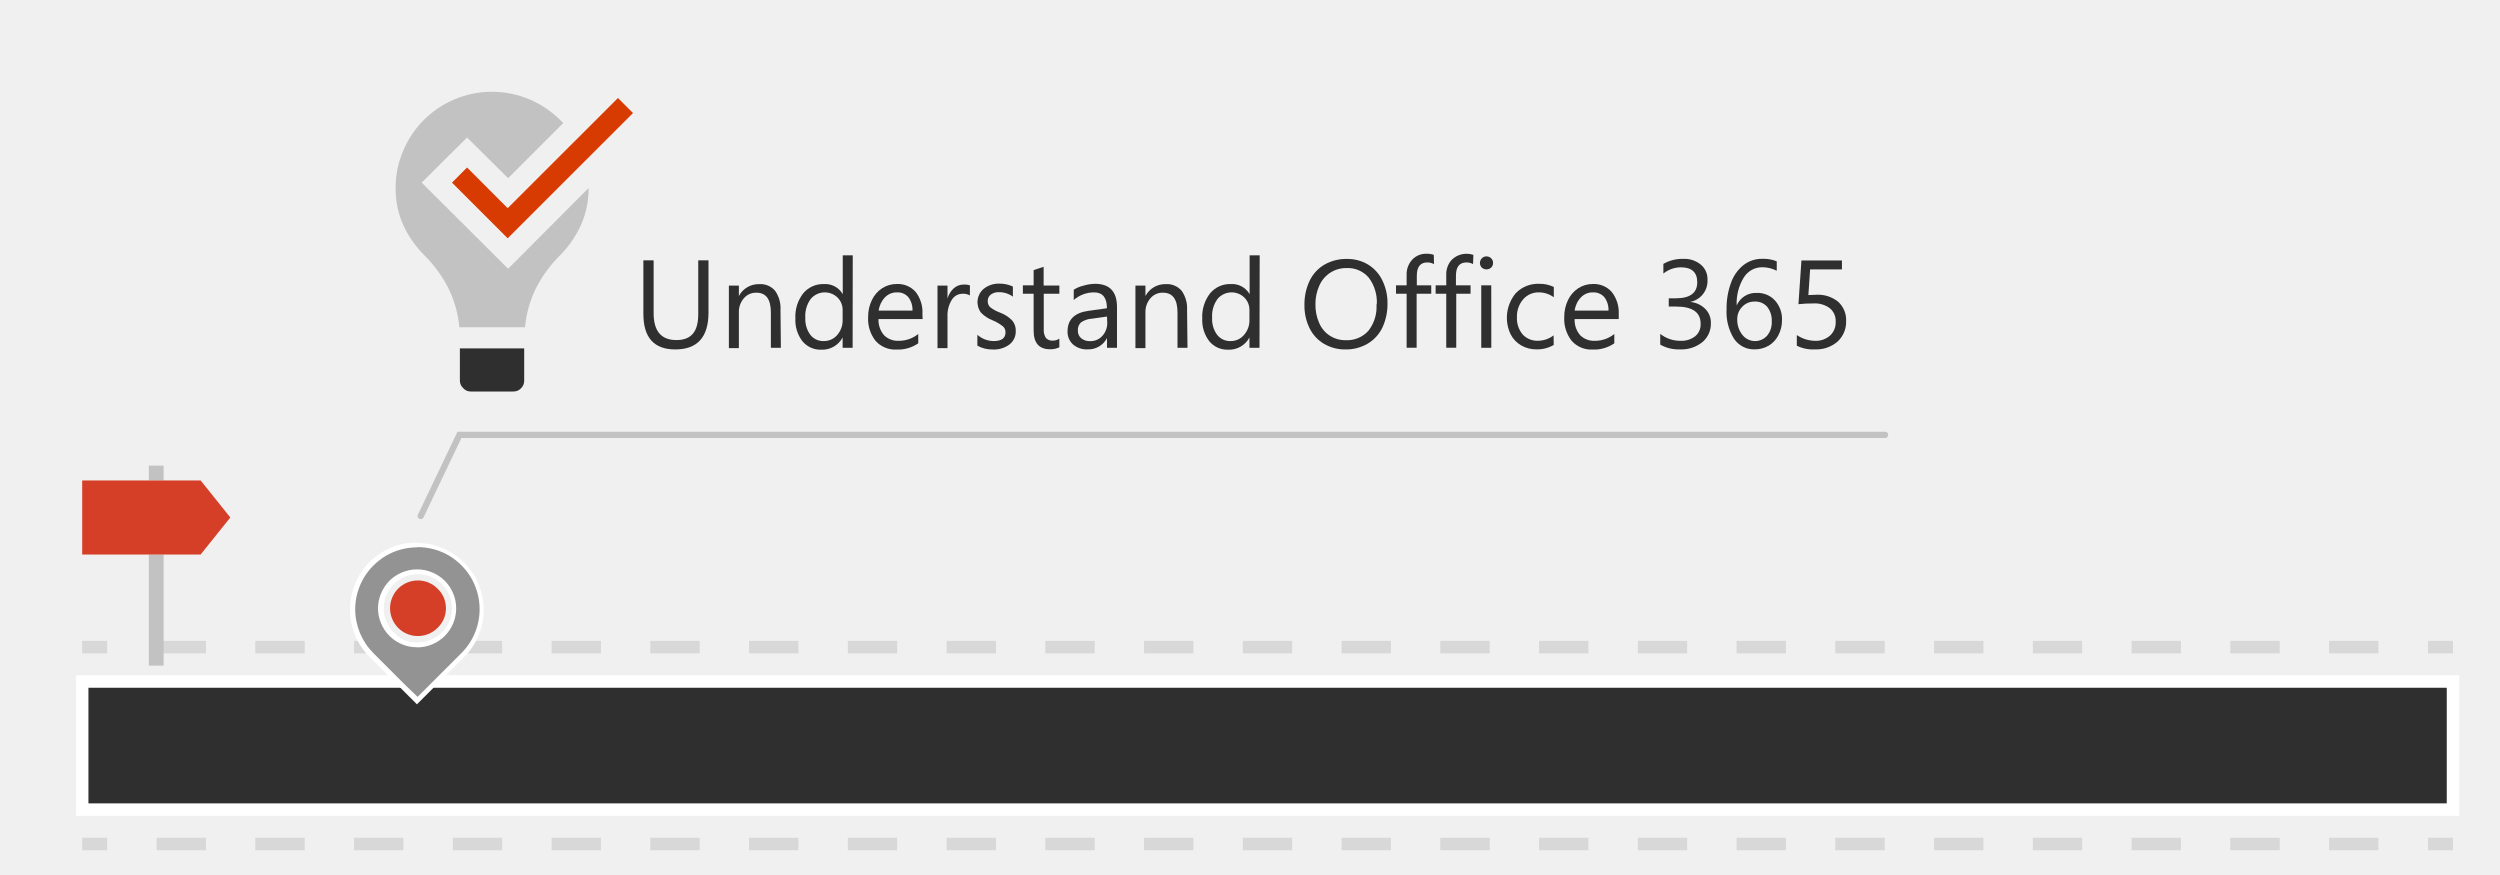
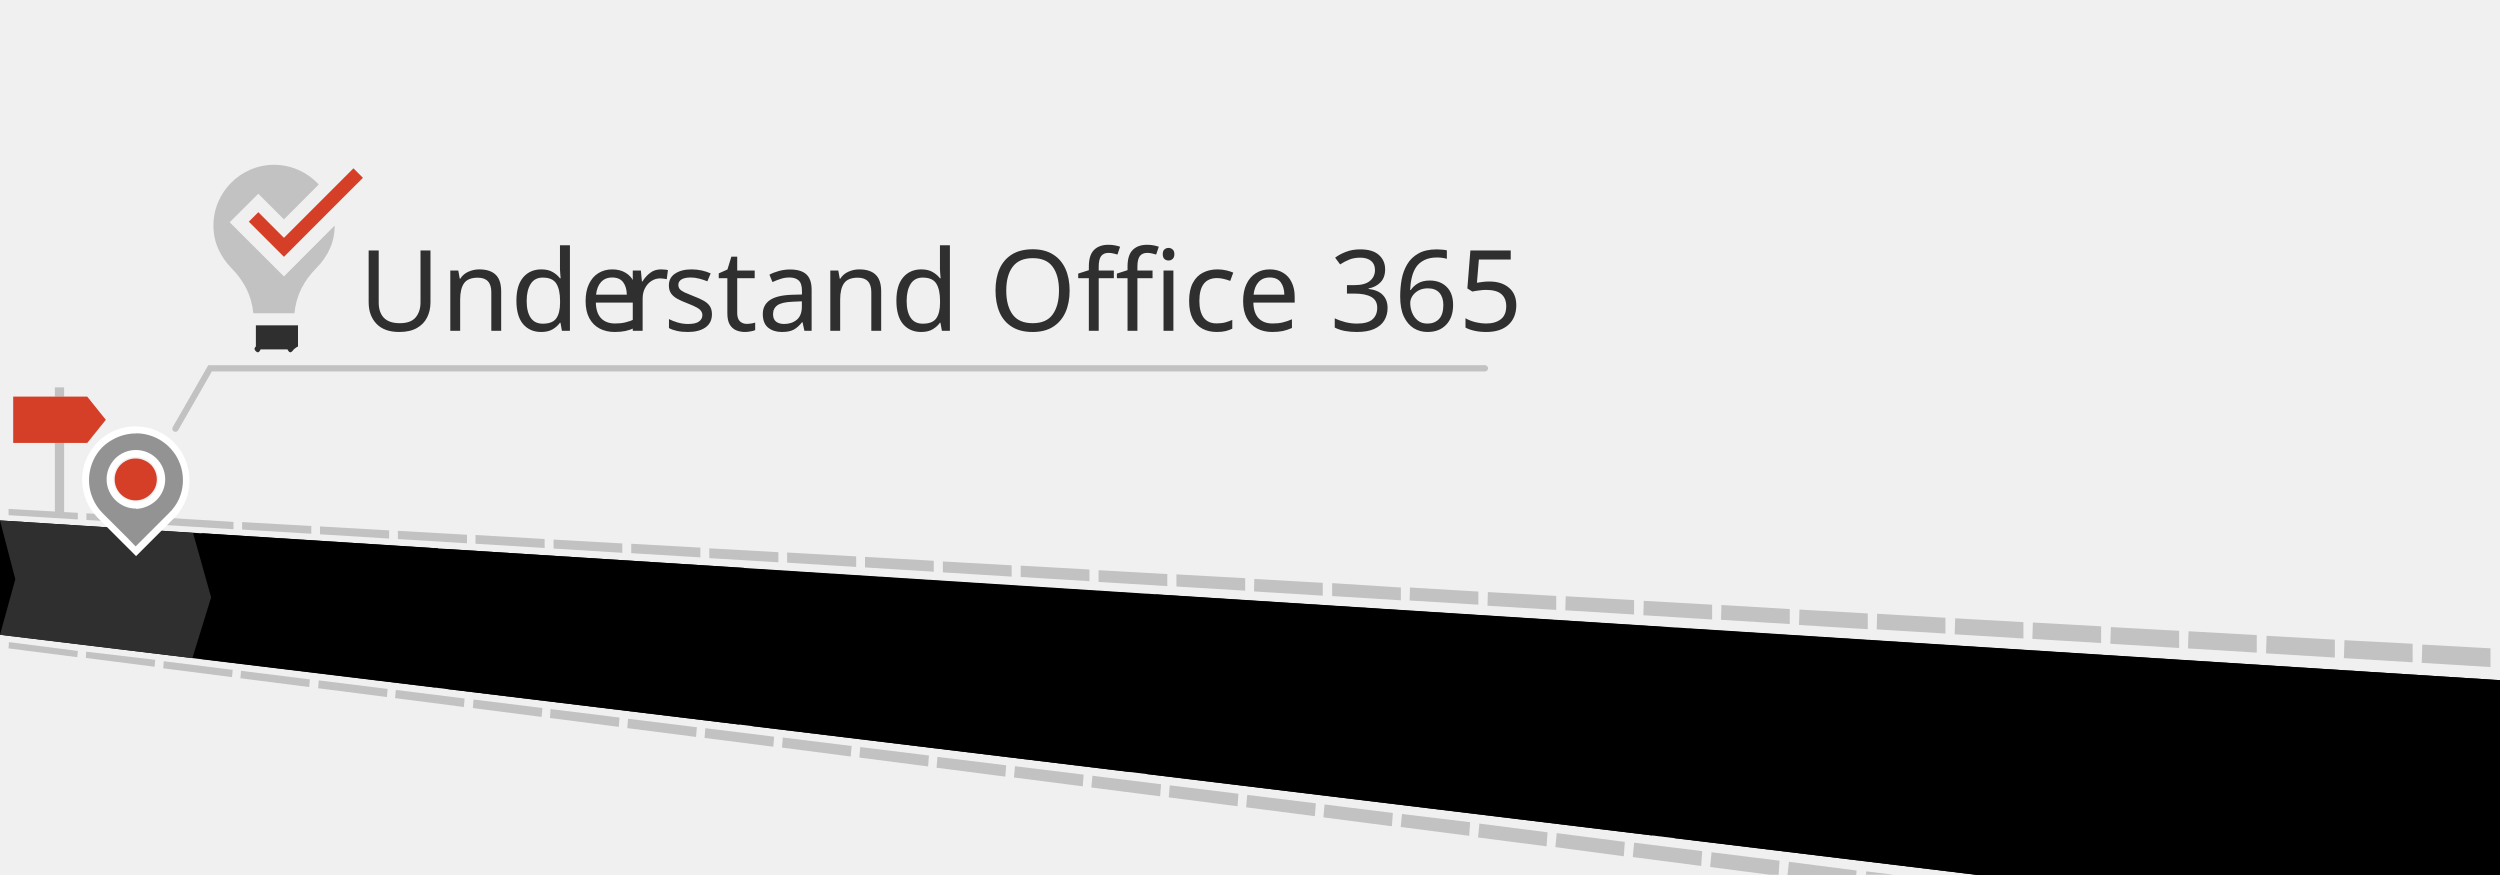
<svg xmlns="http://www.w3.org/2000/svg" viewBox="0 0 400 140">
  <defs>
-     <style>.cls-1,.cls-8{fill:#2f2f2f;}.cls-1{stroke:#fff;}.cls-1,.cls-10,.cls-2,.cls-3{stroke-miterlimit:10;}.cls-1,.cls-2,.cls-3{stroke-width:2px;}.cls-10,.cls-2,.cls-3{fill:none;}.cls-2,.cls-3{stroke:#d8d8d8;}.cls-3{stroke-dasharray:7.9 7.9;}.cls-4{fill:#c2c2c2;}.cls-5{fill:#d63f27;}.cls-6{fill:#939393;}.cls-7{fill:#fff;}.cls-9{fill:#d83b01;}.cls-10{stroke:#c2c2c2;stroke-linecap:round;}</style>
+     <style>.cls-1{fill:#c2c2c2;}.cls-2{fill:#fff;}.cls-3,.cls-7{fill:#2f2f2f;}.cls-4{fill:#d63f27;}.cls-5{fill:none;stroke:#c2c2c2;stroke-linecap:round;stroke-miterlimit:10;}.cls-6{fill:#939393;}.cls-7{font-size:18px;font-family:SegoePro, Segoe Pro;}.cls-8{letter-spacing:0.01em;}</style>
  </defs>
  <g id="Road">
-     <rect class="cls-1" x="13.15" y="109.04" width="379.33" height="20.5" />
-     <line class="cls-2" x1="13.15" y1="103.54" x2="17.15" y2="103.54" />
-     <line class="cls-3" x1="25.05" y1="103.54" x2="384.53" y2="103.54" />
-     <line class="cls-2" x1="388.48" y1="103.54" x2="392.48" y2="103.54" />
-     <line class="cls-2" x1="13.15" y1="135.04" x2="17.15" y2="135.04" />
-     <line class="cls-3" x1="25.05" y1="135.04" x2="384.53" y2="135.04" />
-     <line class="cls-2" x1="388.48" y1="135.04" x2="392.48" y2="135.04" />
+     <path class="cls-1" d="M0,81.41v1l0-1Zm13.83.72V83.2l11.08.68,0-1.12Zm24.91,1.4v1.2l11.07.67,0-1.24Zm24.92,1.4,0,1.26v.06l11.06.68,0-1.37Zm24.91,1.4,0,1.38v.06l11,.68,0-1.5Zm24.92,1.4,0,1.5v.07l11.05.67,0-1.62Zm37.37,2.1,0,1.68v.07l11,.68,0-1.81Zm24.91,1.4,0,1.81v.07l11,.67,0-1.93Zm24.92,1.4-.05,1.93v.07l11,.68V93.25Zm37.37,2.1L238,96.84v.08l11,.67V95.35ZM263,96.13l-.06,2.23v.08l11,.68V96.75Zm24.92,1.4-.08,2.35V100l11,.67V98.15Zm24.91,1.4-.08,2.47v.09l11,.67V99.54Zm24.91,1.4-.08,2.59V103l11,.68v-2.75Zm24.92,1.4-.09,2.71v.1l11,.67v-2.87Zm24.91,1.4-.09,2.84v.09l11,.67v-3Zm-12.45-.7-.1,2.78v.09l11,.67V103ZM350.17,101l-.09,2.65v.1l11,.67v-2.81Zm-24.91-1.4-.08,2.53v.09l11,.67v-2.68Zm-24.92-1.4-.07,2.41v.09l11,.67V98.84Zm-24.91-1.4-.07,2.29v.08l11,.68V97.45Zm-24.92-1.4-.06,2.17v.08l11,.67v-2.3ZM225.6,94l-.06,2v.08l11,.67V94.65Zm-12.46-.7,0,2v.07l11,.68V94Zm-24.91-1.4,0,1.87v.07l11,.67v-2Zm-24.92-1.4,0,1.75v.07l11,.67,0-1.87Zm-24.91-1.4,0,1.62v.07l11,.68,0-1.75Zm-12.46-.7,0,1.56v.07l11.05.68,0-1.69ZM101,87l0,1.44v.07l11.06.67,0-1.56Zm-24.92-1.4V87l11.06.68,0-1.44ZM51.2,84.23v1.26l11.06.68,0-1.31Zm-24.91-1.4V84l11.07.68,0-1.18ZM1.37,81.43v1l11.08.68,0-1.06Z" />
+     <path class="cls-1" d="M1.43,102.74l-.07,1,11,1.41.1-1ZM26.2,105.8l-.08,1.08v.05l11,1.41.11-1.17ZM51,108.86l-.09,1.2v.06l11,1.41.11-1.3Zm24.76,3.06-.1,1.32v.05l11,1.42.13-1.43ZM100.49,115l-.12,1.43v.07l11,1.41.13-1.55ZM125.25,118l-.13,1.55v.07l11,1.42.14-1.68Zm12.39,1.53-.14,1.61v.07l11,1.42.13-1.75Zm24.76,3.06-.16,1.74v.07l11,1.41.14-1.87Zm24.77,3.06-.17,1.86v.07L198,129l.15-2Zm24.76,3.06-.18,2v.07l10.95,1.42.16-2.12Zm12.39,1.53-.2,2v.08l10.95,1.41.15-2.18Zm24.76,3.06-.21,2.16v.08L259.81,137l.16-2.3Zm24.77,3.06-.22,2.28v.08l9.55,1.24h1.4l.15-2.25Zm24.76,3.06-.05.54H303Zm-12.38-1.53L286,140h11l.05-.72Zm-24.77-3.06-.21,2.22v.08l10.94,1.42.17-2.37Zm-24.76-3.06-.2,2.1V134l10.95,1.41.16-2.24Zm-37.14-4.59-.18,1.92,0,.07,11,1.42.15-2.06Zm-24.77-3.06-.17,1.8V126l11,1.41.15-1.93ZM150,121.1l-.15,1.67v.07l11,1.42.14-1.81Zm-37.14-4.59-.13,1.49v.07l11,1.41.13-1.61Zm-24.77-3.06L88,114.82v.06l11,1.42.13-1.49Zm-24.76-3.06-.11,1.25v.06l11,1.42.12-1.36Zm-24.77-3.06-.09,1.13v.06l11,1.41.11-1.23Zm-24.77-3.06-.06,1,0,0,11,1.41.11-1.11Z" />
+     <path class="cls-2" d="M.06,82.36H0l1.37.08h0Z" />
+     <polygon points="400 108.83 400 140 316.43 140 0 101.56 0 83.27 400 108.83" />
+     <path class="cls-3" d="M33.78,95.58l-3,9.72L0,101.57l2.45-8.9L0,83.27l30.89,2Z" />
+     <path d="M73.5,99.26,69.67,110l-37.58-4.57,3.06-9.76-2.9-10.36,37.81,2.42Z" />
+     <path d="M123.28,103.88l-5,12.05-47-5.71,3.88-10.8L71.68,87.86l47.36,3Z" />
+     <path d="M187.52,109.85l-6.69,13.68-60.49-7.35,5.06-12.1-4.3-13,61,3.91Z" />
+     <path d="M273.65,117.84l-9.37,15.83-80.75-9.81,6.81-13.75-5.47-15,81.66,5.23Z" />
+     <path d="M400,108.83l-129.78-8.24,7.25,17.61-9.55,15.91,48.5,5.89H400" />
  </g>
  <g id="Layer_2" data-name="Layer 2">
-     <rect class="cls-4" x="23.81" y="88.72" width="2.37" height="17.78" />
-     <rect class="cls-4" x="23.81" y="74.5" width="2.37" height="2.37" />
-     <polygon class="cls-5" points="36.85 82.8 32.1 88.72 13.15 88.72 13.15 76.87 32.1 76.87 36.85 82.8" />
-     <path class="cls-6" d="M59.51,104.78a10.37,10.37,0,0,1-2.24-3.35,10.31,10.31,0,0,1,.62-9.16,10.41,10.41,0,0,1,1.61-2.09,10.38,10.38,0,0,1,4.56-2.66,10.65,10.65,0,0,1,5.49,0,9.83,9.83,0,0,1,2.47,1,10.11,10.11,0,0,1,2.1,1.61,10.3,10.3,0,0,1,1.61,2.09,10.58,10.58,0,0,1,1,2.46,10.72,10.72,0,0,1,.37,2.75,10.3,10.3,0,0,1-3,7.3l-7.3,7.3Zm7.3-13.3a5.73,5.73,0,0,0-2.28.46,6,6,0,0,0-1.85,1.25,6.14,6.14,0,0,0-1.25,1.86,5.72,5.72,0,0,0,0,4.54,6.14,6.14,0,0,0,1.25,1.86,6,6,0,0,0,1.85,1.25,5.86,5.86,0,0,0,4.55,0,5.91,5.91,0,0,0,3.11-3.11,5.83,5.83,0,0,0,0-4.54,5.91,5.91,0,0,0-3.11-3.11A5.72,5.72,0,0,0,66.81,91.48Z" />
-     <path class="cls-7" d="M66.81,87.54a10,10,0,0,1,2.64.35,9.89,9.89,0,0,1,2.38,1,10.19,10.19,0,0,1,2,1.56,10.07,10.07,0,0,1,1.55,2,10.24,10.24,0,0,1,1,2.38,9.91,9.91,0,0,1-2.56,9.67l-7,7L65,109.76l-2.4-2.4-2.85-2.85a10,10,0,0,1-2.92-7,9.56,9.56,0,0,1,.36-2.64,9.83,9.83,0,0,1,1-2.38,9.72,9.72,0,0,1,1.55-2,10.19,10.19,0,0,1,2-1.56,9.89,9.89,0,0,1,5-1.35m0,16a6,6,0,0,0,2.42-.49,6.28,6.28,0,0,0,2-1.33,6.35,6.35,0,0,0,1.34-2,6.22,6.22,0,0,0,0-4.84,6.47,6.47,0,0,0-1.34-2,6.28,6.28,0,0,0-2-1.33,6.25,6.25,0,0,0-4.85,0,6.28,6.28,0,0,0-2,1.33,6.44,6.44,0,0,0-1.33,2,6.11,6.11,0,0,0,0,4.84,6.22,6.22,0,0,0,3.3,3.31,6,6,0,0,0,2.43.49m0-16.76a10.76,10.76,0,0,0-2.85.37,10.92,10.92,0,0,0-4.73,2.76,10.29,10.29,0,0,0-1.67,2.17,11,11,0,0,0-1.08,2.55,10.75,10.75,0,0,0,.44,7,10.79,10.79,0,0,0,2.32,3.47l2.85,2.85,2.4,2.4,1.78,1.78.54.54.54-.54,7-7a10.73,10.73,0,0,0,3.14-7.57,10.92,10.92,0,0,0-.38-2.84,10.53,10.53,0,0,0-2.75-4.73,10.94,10.94,0,0,0-2.18-1.68,11.05,11.05,0,0,0-2.55-1.08,10.76,10.76,0,0,0-2.85-.37Zm0,16a5.37,5.37,0,0,1-2.13-.43A5.57,5.57,0,0,1,63,101.18a5.67,5.67,0,0,1-1.17-1.74,5.23,5.23,0,0,1-.44-2.12,5.14,5.14,0,0,1,.44-2.11,5.45,5.45,0,0,1,2.9-2.92,5.37,5.37,0,0,1,2.13-.43,5.31,5.31,0,0,1,2.11.43,5.55,5.55,0,0,1,1.74,1.17,5.62,5.62,0,0,1,1.18,1.75,5.42,5.42,0,0,1,0,4.23,5.69,5.69,0,0,1-1.18,1.74,5.55,5.55,0,0,1-1.74,1.17,5.31,5.31,0,0,1-2.11.43Z" />
-     <path class="cls-5" d="M70,94.17a4.46,4.46,0,0,0-6.29,0,4.6,4.6,0,0,0-.95,1.42,4.45,4.45,0,0,0,0,3.46,4.6,4.6,0,0,0,.95,1.42,4.46,4.46,0,0,0,6.29,0,4.6,4.6,0,0,0,1-1.42,4.45,4.45,0,0,0,0-3.46,4.6,4.6,0,0,0-1-1.42" />
-     <g id="SYMBOLS">
-       <g id="light_bulb_idea_capture" data-name="light bulb idea capture">
-         <path class="cls-4" d="M81.3,43,67.47,29.22,74.73,22l6.57,6.51,8.82-8.82-.51-.51a15.73,15.73,0,0,0-4.9-3.28,15.36,15.36,0,0,0-12,0,15.33,15.33,0,0,0-8.19,8.2,14.94,14.94,0,0,0-1.22,6,14.13,14.13,0,0,0,1.19,5.84,16.61,16.61,0,0,0,3.42,4.92,20.51,20.51,0,0,1,3.82,5.23,17.82,17.82,0,0,1,1.77,6.27H84a17.82,17.82,0,0,1,1.77-6.27,20.31,20.31,0,0,1,3.83-5.23A16.61,16.61,0,0,0,93,35.9a14.39,14.39,0,0,0,1.18-5.82Z" />
-         <path class="cls-8" d="M73.58,60.89a1.59,1.59,0,0,0,.51,1.19,1.56,1.56,0,0,0,1.21.56h6.86a1.61,1.61,0,0,0,1.2-.51,1.65,1.65,0,0,0,.51-1.2V55.74H73.58Z" />
-         <polygon class="cls-9" points="98.87 15.68 92.1 22.45 81.23 33.31 74.73 26.8 72.32 29.22 81.23 38.13 93.53 25.83 101.28 18.09 98.87 15.68" />
-       </g>
-     </g>
-     <polyline class="cls-10" points="67.32 82.56 73.51 69.58 301.61 69.58" />
+     <rect class="cls-1" x="8.78" y="70.87" width="1.48" height="11.11" />
+     <rect class="cls-1" x="8.78" y="61.98" width="1.48" height="1.48" />
+     <polygon class="cls-4" points="16.93 67.17 13.96 70.87 2.11 70.87 2.11 63.46 13.96 63.46 16.93 67.17" />
+     <polyline class="cls-5" points="28.07 68.59 33.61 58.93 237.58 58.93" />
+     <path class="cls-6" d="M16.05,82.52a8.27,8.27,0,0,1-1.74-2.62,7.91,7.91,0,0,1-.62-3.07A8.18,8.18,0,0,1,14,74.69a7.72,7.72,0,0,1,.82-1.92,7.52,7.52,0,0,1,1.25-1.63,7.93,7.93,0,0,1,1.63-1.26,7.7,7.7,0,0,1,1.92-.81,8.06,8.06,0,0,1,2.14-.28,8,8,0,0,1,4.07,1.09,8.09,8.09,0,0,1,1.63,1.26,7.87,7.87,0,0,1,1.25,1.62,8,8,0,0,1,.81,1.92,8.31,8.31,0,0,1,.29,2.15,8,8,0,0,1-2.36,5.69L21.74,88.2Zm5.69-10a4.06,4.06,0,0,0-1.61.32,4.22,4.22,0,0,0-1.31.89,4.18,4.18,0,0,0-.9,1.32,4.07,4.07,0,0,0,0,3.21,4.07,4.07,0,0,0,.9,1.32,4.22,4.22,0,0,0,1.31.89,4.09,4.09,0,0,0,3.22,0,4.32,4.32,0,0,0,1.32-.89,4.21,4.21,0,0,0,.89-1.32,4.19,4.19,0,0,0,0-3.21,4.17,4.17,0,0,0-2.21-2.21A4.13,4.13,0,0,0,21.74,72.57Z" />
+     <path class="cls-2" d="M21.74,69.33a7.24,7.24,0,0,1,2,.27,7.36,7.36,0,0,1,1.8.75A7.64,7.64,0,0,1,28.22,73,8.07,8.07,0,0,1,29,74.83a7.52,7.52,0,0,1-.3,4.87A7.48,7.48,0,0,1,27,82.13l-5.3,5.3L20.4,86.08l-1.81-1.81-2.15-2.14a7.49,7.49,0,0,1-1.62-2.44,7.35,7.35,0,0,1-.58-2.86,7.78,7.78,0,0,1,.27-2A7.65,7.65,0,0,1,15.27,73a7.11,7.11,0,0,1,1.17-1.51A7.56,7.56,0,0,1,18,70.35a7.56,7.56,0,0,1,3.78-1m0,12.07A4.67,4.67,0,0,0,23.57,81a5,5,0,0,0,1.49-1,4.82,4.82,0,0,0,1-1.49,4.59,4.59,0,0,0,.37-1.82,4.67,4.67,0,0,0-.37-1.83,4.94,4.94,0,0,0-1-1.49,4.76,4.76,0,0,0-1.49-1,4.71,4.71,0,0,0-3.66,0,4.61,4.61,0,0,0-1.48,1,5,5,0,0,0-1,1.49,4.5,4.5,0,0,0-.37,1.83,4.42,4.42,0,0,0,.37,1.82A4.8,4.8,0,0,0,19.91,81a4.67,4.67,0,0,0,1.83.37m0-13.16a8.64,8.64,0,0,0-2.28.3,8.36,8.36,0,0,0-2.07.87,9.16,9.16,0,0,0-1.73,1.34,8.25,8.25,0,0,0-1.34,1.74,8.46,8.46,0,0,0-1.18,4.34,8.72,8.72,0,0,0,2.52,6.07l2.15,2.15,1.81,1.81L21,88.2l.77.78.78-.78,5.3-5.3A8.56,8.56,0,0,0,30,74.55a9.22,9.22,0,0,0-.86-2.06,8.81,8.81,0,0,0-1.35-1.74,8.44,8.44,0,0,0-1.75-1.35,8.35,8.35,0,0,0-2-.86,8.66,8.66,0,0,0-2.29-.3Zm0,12.06A3.35,3.35,0,0,1,20.35,80a3.5,3.5,0,0,1-1.15-.78,3.57,3.57,0,0,1-.77-1.15,3.45,3.45,0,0,1,0-2.77,3.63,3.63,0,0,1,1.92-1.93,3.71,3.71,0,0,1,2.78,0,3.69,3.69,0,0,1,1.93,1.93,3.59,3.59,0,0,1,.27,1.39,3.56,3.56,0,0,1-1,2.53,3.56,3.56,0,0,1-2.54,1.06Z" />
+     <path class="cls-4" d="M24.11,74.33A3.28,3.28,0,0,0,23,73.62a3.18,3.18,0,0,0-1.3-.26,3.15,3.15,0,0,0-1.3.26,3.3,3.3,0,0,0-1.79,1.78,3.4,3.4,0,0,0-.26,1.31,3.35,3.35,0,0,0,.26,1.3,3.26,3.26,0,0,0,.72,1.07,3.47,3.47,0,0,0,1.07.72,3.32,3.32,0,0,0,1.3.26A3.35,3.35,0,0,0,23,79.8a3.47,3.47,0,0,0,1.07-.72A3.6,3.6,0,0,0,24.83,78a3.35,3.35,0,0,0,.26-1.3,3.4,3.4,0,0,0-.26-1.31,3.6,3.6,0,0,0-.72-1.07" />
+     <path class="cls-1" d="M45.43,44.23l-8.68-8.67L41.33,31l4.1,4.1L51,29.52h0a9.87,9.87,0,0,0-3.37-2.38,9.66,9.66,0,0,0-7.56,0A9.86,9.86,0,0,0,37,29.22a9.68,9.68,0,0,0-2.08,3.08,9.43,9.43,0,0,0-.77,3.78,9,9,0,0,0,.75,3.69A10.62,10.62,0,0,0,37,42.87a13.2,13.2,0,0,1,2.42,3.3,11.38,11.38,0,0,1,1.11,3.95h6.58a11.38,11.38,0,0,1,1.11-3.95,13,13,0,0,1,2.42-3.3,10.62,10.62,0,0,0,2.15-3.1,8.86,8.86,0,0,0,.75-3.67Z" />
+     <path class="cls-3" d="M40.94,55.44c-.34.29-.23.54,0,.76s.47.32.76-.3H46c.29.62.54.51.76.3a2.37,2.37,0,0,1,.92-.76V52.05H40.94Z" />
+     <polygon class="cls-4" points="56.55 26.93 52.28 31.2 45.43 38.05 41.33 33.95 39.81 35.47 45.43 41.09 53.18 33.33 58.07 28.45 56.55 26.93" />
  </g>
  <g id="Text">
-     <path class="cls-8" d="M113.36,50q0,5.91-5.32,5.91-5.1,0-5.1-5.69V41.65h1.64v8.47c0,2.86,1.22,4.29,3.64,4.29s3.5-1.38,3.5-4.16v-8.6h1.64Z" />
-     <path class="cls-8" d="M124.94,55.65h-1.6V50c0-2.12-.77-3.17-2.32-3.17a2.53,2.53,0,0,0-2,.89,3.32,3.32,0,0,0-.8,2.28v5.7h-1.6v-10h1.6v1.66h0a3.6,3.6,0,0,1,3.28-1.9,3.07,3.07,0,0,1,2.52,1.07,4.81,4.81,0,0,1,.86,3.05Z" />
-     <path class="cls-8" d="M136.42,55.65h-1.6V54h0a3.7,3.7,0,0,1-3.44,1.95,3.74,3.74,0,0,1-3-1.36,5.54,5.54,0,0,1-1.12-3.64,6.06,6.06,0,0,1,1.24-4,4.13,4.13,0,0,1,3.34-1.5,3.22,3.22,0,0,1,3,1.62h0V40.85h1.6Zm-1.6-4.52V49.66A2.77,2.77,0,0,0,134,47.6a2.93,2.93,0,0,0-4.3.25,4.61,4.61,0,0,0-.85,3,4.26,4.26,0,0,0,.8,2.72,2.6,2.6,0,0,0,2.16,1,2.77,2.77,0,0,0,2.17-1A3.55,3.55,0,0,0,134.82,51.13Z" />
-     <path class="cls-8" d="M147.62,51.05h-7.06a3.71,3.71,0,0,0,.89,2.59,3.14,3.14,0,0,0,2.37.89,4.93,4.93,0,0,0,3.1-1.09v1.49a5.72,5.72,0,0,1-3.48,1,4.19,4.19,0,0,1-3.34-1.38,5.67,5.67,0,0,1-1.2-3.83,6.09,6.09,0,0,1,.6-2.71,4.65,4.65,0,0,1,1.65-1.9,4.29,4.29,0,0,1,2.35-.67,3.8,3.8,0,0,1,3,1.26,5.26,5.26,0,0,1,1.09,3.54ZM146,49.7a3.37,3.37,0,0,0-.67-2.16,2.26,2.26,0,0,0-1.83-.76,2.58,2.58,0,0,0-1.91.8,3.72,3.72,0,0,0-1,2.12Z" />
-     <path class="cls-8" d="M155.18,47.27A2.06,2.06,0,0,0,154,47a2,2,0,0,0-1.73,1,4.68,4.68,0,0,0-.67,2.61v5.09H150v-10h1.6v2.06h0a3.52,3.52,0,0,1,1-1.63,2.35,2.35,0,0,1,1.59-.6,2.66,2.66,0,0,1,1,.13Z" />
-     <path class="cls-8" d="M162.52,53a2.59,2.59,0,0,1-1,2.11,4.1,4.1,0,0,1-2.66.81,4.88,4.88,0,0,1-2.48-.61V53.57a4,4,0,0,0,2.6,1c1.27,0,1.9-.46,1.9-1.4a1.22,1.22,0,0,0-.37-.92,6.93,6.93,0,0,0-1.69-1A5,5,0,0,1,156.94,50a2.8,2.8,0,0,1,.45-3.79,3.85,3.85,0,0,1,2.53-.83,4.84,4.84,0,0,1,2.14.47v1.61a3.69,3.69,0,0,0-2.26-.71,2,2,0,0,0-1.28.39,1.23,1.23,0,0,0-.48,1,1.32,1.32,0,0,0,.37,1,5.64,5.64,0,0,0,1.53.85,5.46,5.46,0,0,1,2,1.27A2.43,2.43,0,0,1,162.52,53Z" />
-     <path class="cls-8" d="M169.5,55.56a3.09,3.09,0,0,1-1.5.32c-1.75,0-2.62-1-2.62-3V47h-1.72V45.65h1.72V43.21l1.6-.52v3h2.52V47H167v5.65a2.31,2.31,0,0,0,.35,1.43,1.37,1.37,0,0,0,1.14.42,1.71,1.71,0,0,0,1-.32Z" />
-     <path class="cls-8" d="M178.72,55.65h-1.6V54.09h0A3.34,3.34,0,0,1,174,55.9a3.3,3.3,0,0,1-2.32-.79,2.7,2.7,0,0,1-.87-2.11q0-2.79,3.3-3.26l3-.42c0-1.7-.69-2.54-2.06-2.54A4.92,4.92,0,0,0,171.8,48V46.36a4.73,4.73,0,0,1,1.5-.64,6.75,6.75,0,0,1,1.9-.31q3.53,0,3.52,3.74Zm-1.6-5-2.42.34a3.46,3.46,0,0,0-1.74.59,1.64,1.64,0,0,0-.5,1.34,1.52,1.52,0,0,0,.54,1.21,2.08,2.08,0,0,0,1.38.45,2.54,2.54,0,0,0,2-.84,3,3,0,0,0,.78-2.1Z" />
-     <path class="cls-8" d="M190,55.65h-1.6V50c0-2.12-.78-3.17-2.33-3.17a2.52,2.52,0,0,0-2,.89,3.32,3.32,0,0,0-.8,2.28v5.7h-1.6v-10h1.6v1.66h0a3.59,3.59,0,0,1,3.28-1.9,3.07,3.07,0,0,1,2.52,1.07,4.81,4.81,0,0,1,.86,3.05Z" />
-     <path class="cls-8" d="M201.52,55.65h-1.61V54h0a3.68,3.68,0,0,1-3.43,1.95,3.73,3.73,0,0,1-3-1.36,5.54,5.54,0,0,1-1.12-3.64,6.06,6.06,0,0,1,1.24-4,4.11,4.11,0,0,1,3.34-1.5,3.21,3.21,0,0,1,3,1.62h0V40.85h1.61Zm-1.61-4.52V49.66a2.77,2.77,0,0,0-.82-2.06,2.93,2.93,0,0,0-4.3.25,4.61,4.61,0,0,0-.85,3,4.2,4.2,0,0,0,.8,2.72,2.6,2.6,0,0,0,2.16,1,2.75,2.75,0,0,0,2.16-1A3.51,3.51,0,0,0,199.91,51.13Z" />
-     <path class="cls-8" d="M222,48.48a9,9,0,0,1-.81,3.92A6,6,0,0,1,218.8,55a6.75,6.75,0,0,1-3.53.91,6.61,6.61,0,0,1-3.42-.89,5.94,5.94,0,0,1-2.32-2.51,8.13,8.13,0,0,1-.82-3.68,8.82,8.82,0,0,1,.83-3.91,6,6,0,0,1,2.39-2.59,7,7,0,0,1,3.59-.9,6.36,6.36,0,0,1,3.34.88,6,6,0,0,1,2.29,2.5A8.09,8.09,0,0,1,222,48.48Zm-1.71.21A6.51,6.51,0,0,0,219,44.42a4.4,4.4,0,0,0-3.57-1.53,4.64,4.64,0,0,0-2.57.73,4.69,4.69,0,0,0-1.76,2.06,7,7,0,0,0-.63,3,7.09,7.09,0,0,0,.6,3,4.5,4.5,0,0,0,4.24,2.75,4.56,4.56,0,0,0,3.65-1.52A6.22,6.22,0,0,0,220.24,48.69Z" />
-     <path class="cls-8" d="M229.44,42.26a2.13,2.13,0,0,0-1.07-.27c-1.12,0-1.68.71-1.68,2.12v1.54H229V47h-2.34v8.64h-1.6V47h-1.7V45.65h1.7V44a3.42,3.42,0,0,1,.9-2.46,3,3,0,0,1,2.28-.94,3.12,3.12,0,0,1,1.17.18Z" />
-     <path class="cls-8" d="M235.69,42.26a2.06,2.06,0,0,0-1.06-.27c-1.12,0-1.68.71-1.68,2.12v1.54h2.34V47H233v8.64h-1.6V47h-1.7V45.65h1.7V44a3.42,3.42,0,0,1,.9-2.46,3.4,3.4,0,0,1,3.44-.76Z" />
-     <path class="cls-8" d="M238.89,42.07a1,1,0,0,1-.31.75,1.12,1.12,0,0,1-1.49,0,1.07,1.07,0,0,1,0-1.49,1,1,0,0,1,.74-.31,1.07,1.07,0,0,1,.76.31A1,1,0,0,1,238.89,42.07Zm-.28,13.58H237v-10h1.6Z" />
-     <path class="cls-8" d="M248.6,55.19a5.21,5.21,0,0,1-2.75.71,4.78,4.78,0,0,1-2.45-.63,4.35,4.35,0,0,1-1.7-1.78,6.15,6.15,0,0,1,.82-6.58,4.94,4.94,0,0,1,3.78-1.5,5,5,0,0,1,2.31.51v1.64a4.08,4.08,0,0,0-2.38-.78,3.2,3.2,0,0,0-2.52,1.11,4.15,4.15,0,0,0-1,2.86,4,4,0,0,0,.92,2.77,3.19,3.19,0,0,0,2.47,1,4.07,4.07,0,0,0,2.47-.86Z" />
-     <path class="cls-8" d="M259,51.05h-7.06a3.71,3.71,0,0,0,.89,2.59,3.14,3.14,0,0,0,2.37.89,4.88,4.88,0,0,0,3.09-1.09v1.49a5.67,5.67,0,0,1-3.47,1,4.19,4.19,0,0,1-3.34-1.38,5.67,5.67,0,0,1-1.2-3.83,6.09,6.09,0,0,1,.6-2.71,4.65,4.65,0,0,1,1.65-1.9,4.26,4.26,0,0,1,2.34-.67,3.81,3.81,0,0,1,3,1.26A5.31,5.31,0,0,1,259,50.21Zm-1.64-1.35a3.37,3.37,0,0,0-.67-2.16,2.29,2.29,0,0,0-1.83-.76,2.56,2.56,0,0,0-1.91.8,3.66,3.66,0,0,0-1,2.12Z" />
-     <path class="cls-8" d="M273.74,51.69a3.8,3.8,0,0,1-1.36,3.05,5.3,5.3,0,0,1-3.56,1.16,5.87,5.87,0,0,1-3.18-.76V53.42a5.09,5.09,0,0,0,3.24,1.11,3.55,3.55,0,0,0,2.35-.73,2.42,2.42,0,0,0,.87-2q0-2.75-3.91-2.75H267V47.73h1.11q3.45,0,3.45-2.57c0-1.59-.88-2.39-2.63-2.39a4.48,4.48,0,0,0-2.79,1V42.22a6.07,6.07,0,0,1,3.19-.8,4.09,4.09,0,0,1,2.8.92,3,3,0,0,1,1.07,2.42,3.42,3.42,0,0,1-2.79,3.55v0a3.87,3.87,0,0,1,2.39,1.07A3.07,3.07,0,0,1,273.74,51.69Z" />
-     <path class="cls-8" d="M285.12,51.21a5.07,5.07,0,0,1-.57,2.41A4.07,4.07,0,0,1,283,55.3a4.32,4.32,0,0,1-2.26.6,3.83,3.83,0,0,1-3.29-1.69,8.06,8.06,0,0,1-1.2-4.72,11.81,11.81,0,0,1,.71-4.24,6.32,6.32,0,0,1,2-2.84,4.79,4.79,0,0,1,3-1,5.62,5.62,0,0,1,2.32.4v1.51a5,5,0,0,0-2.29-.56,3.44,3.44,0,0,0-3,1.67,7.81,7.81,0,0,0-1.12,4.44h0a3.3,3.3,0,0,1,3.19-2A3.75,3.75,0,0,1,284,48.08,4.44,4.44,0,0,1,285.12,51.21Zm-1.64.21a3.48,3.48,0,0,0-.72-2.32,2.48,2.48,0,0,0-2-.85,2.64,2.64,0,0,0-2,.83,2.76,2.76,0,0,0-.8,2,3.82,3.82,0,0,0,.8,2.47,2.57,2.57,0,0,0,4,.13A3.32,3.32,0,0,0,283.48,51.42Z" />
-     <path class="cls-8" d="M295.38,51.38A4.25,4.25,0,0,1,294,54.66a5.15,5.15,0,0,1-3.61,1.24,5.64,5.64,0,0,1-2.9-.59v-1.7a5.34,5.34,0,0,0,2.92.92,3.41,3.41,0,0,0,2.39-.83,2.84,2.84,0,0,0,.91-2.23,2.63,2.63,0,0,0-.92-2.14,4,4,0,0,0-2.66-.78,20.12,20.12,0,0,0-2.38.12l.48-7h6.48V43.1h-5.09l-.28,4.11,1.29-.05a5.1,5.1,0,0,1,3.45,1.1A3.91,3.91,0,0,1,295.38,51.38Z" />
+     <text class="cls-7" transform="translate(57.36 52.93)">Unde<tspan class="cls-8" x="42.35" y="0">r</tspan>
+       <tspan x="48.74" y="0">stand Office 365</tspan>
+     </text>
  </g>
</svg>
